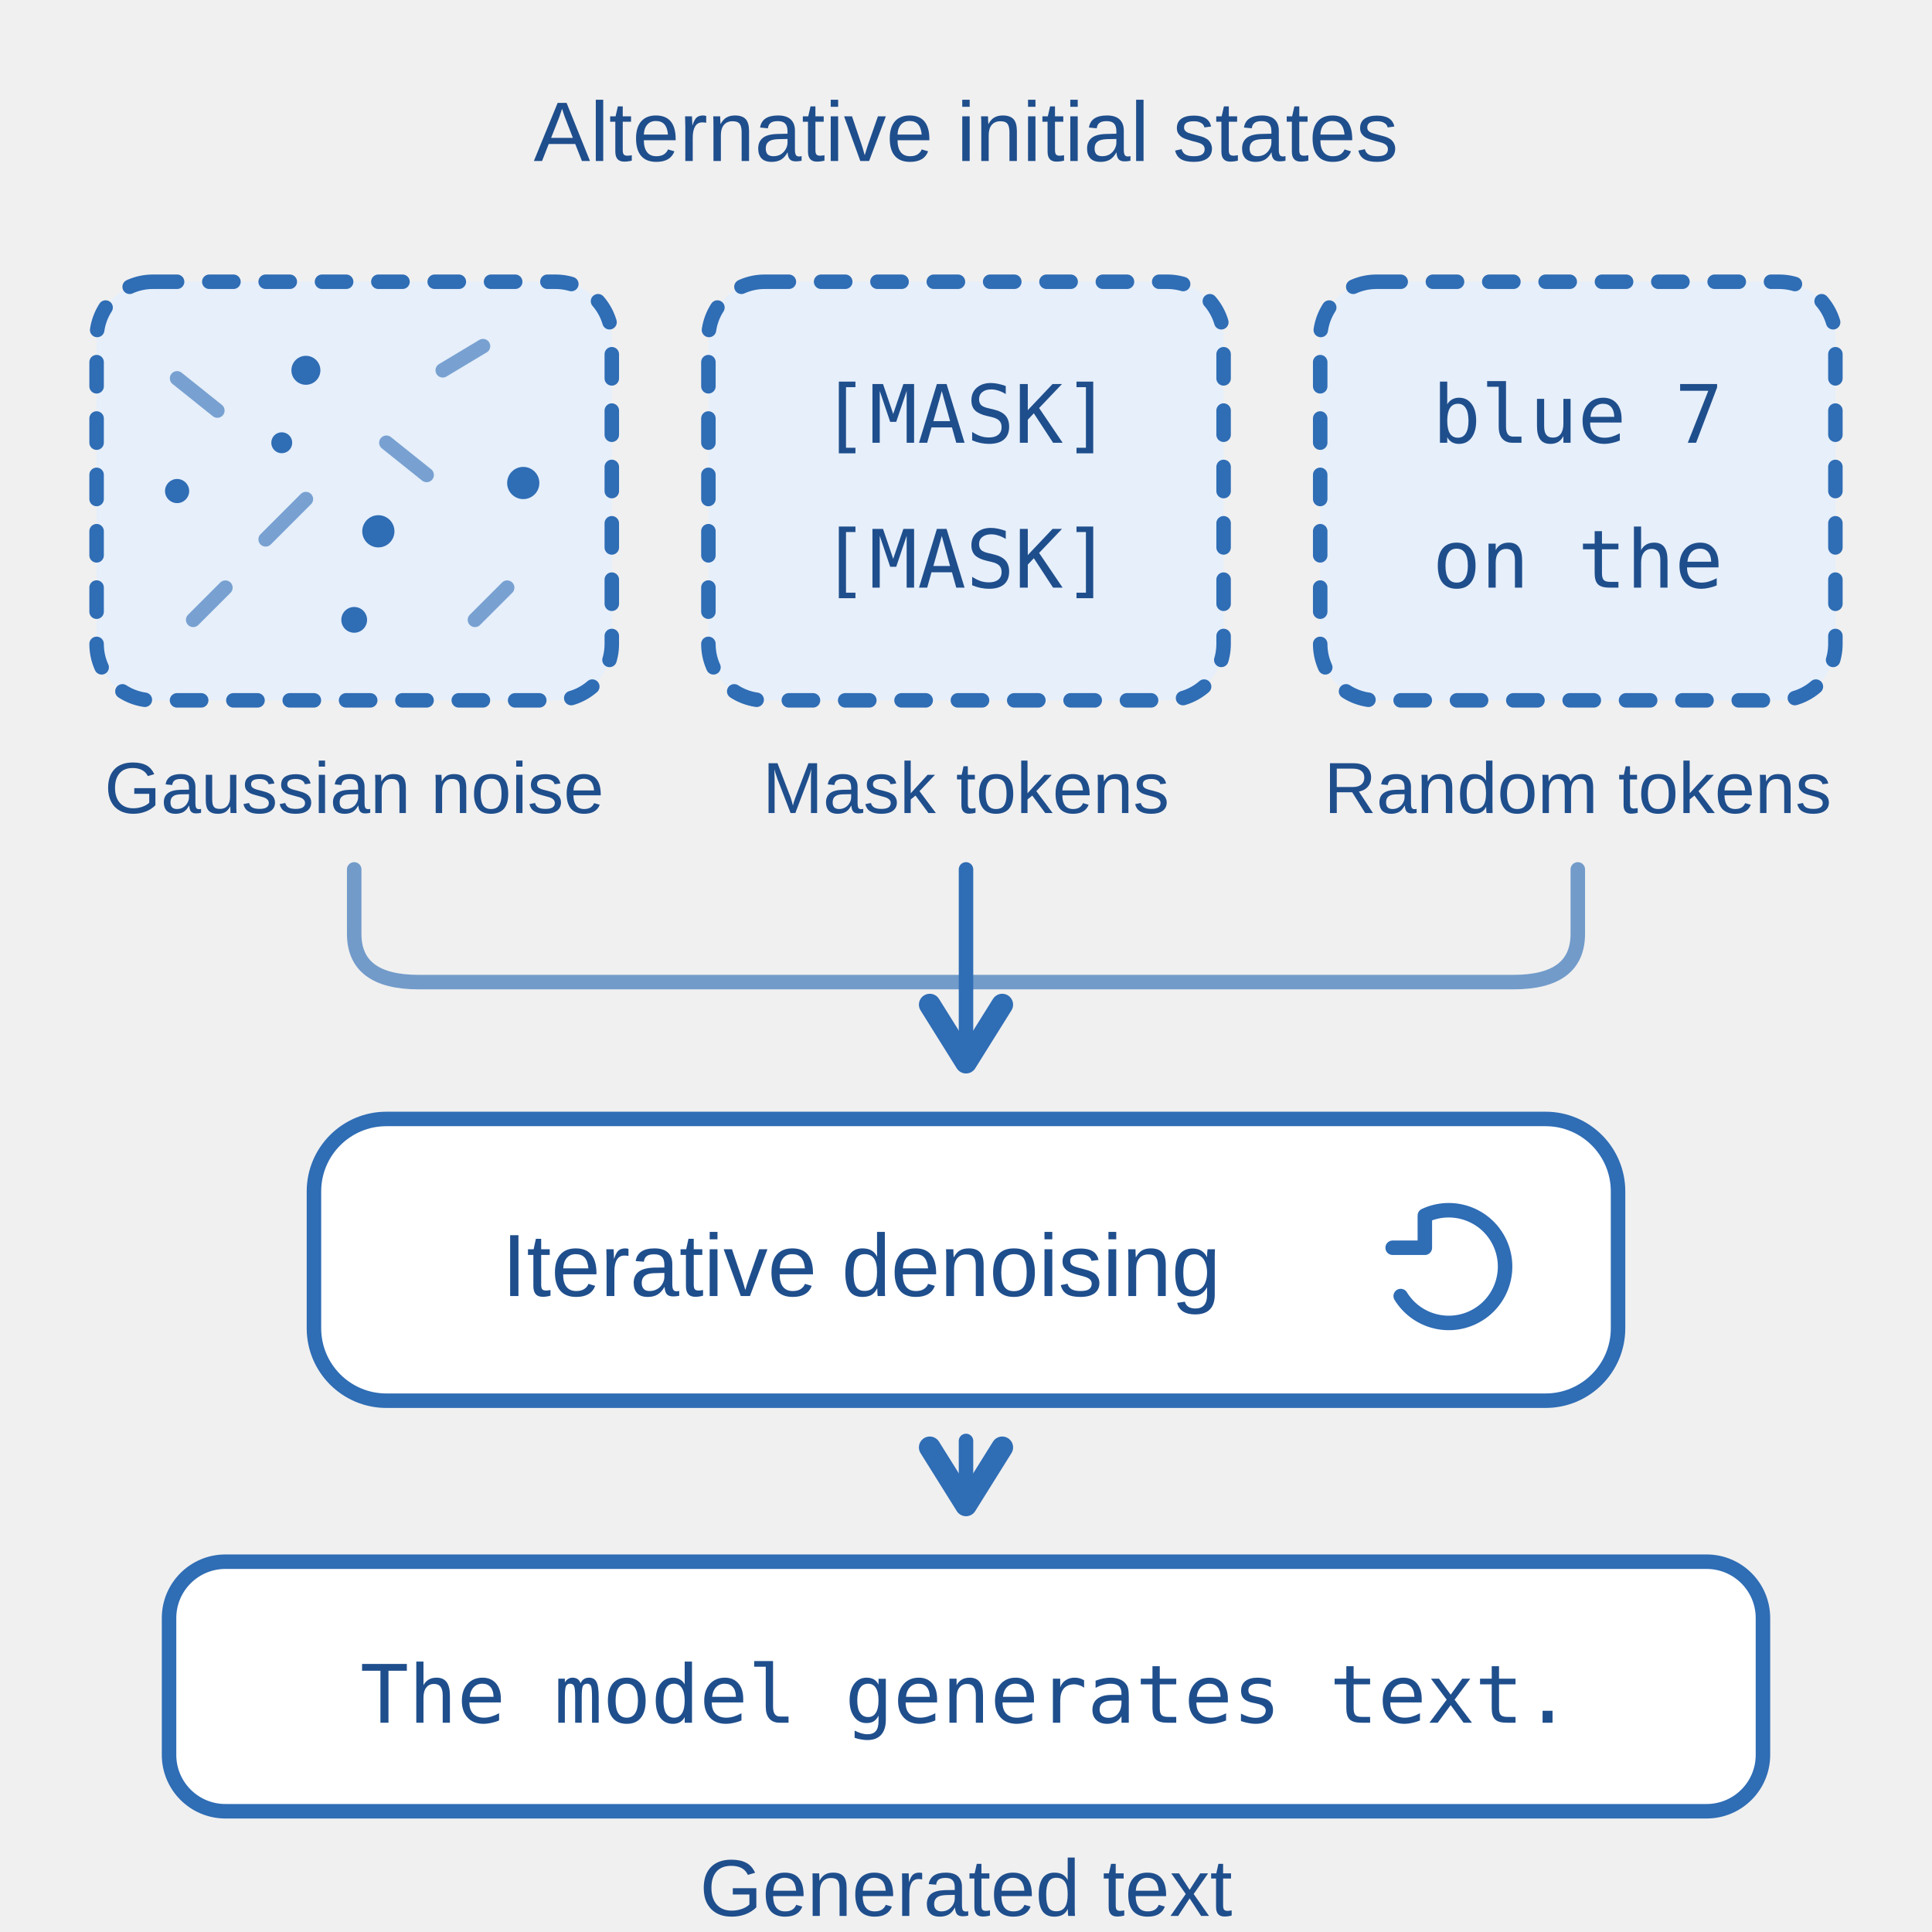
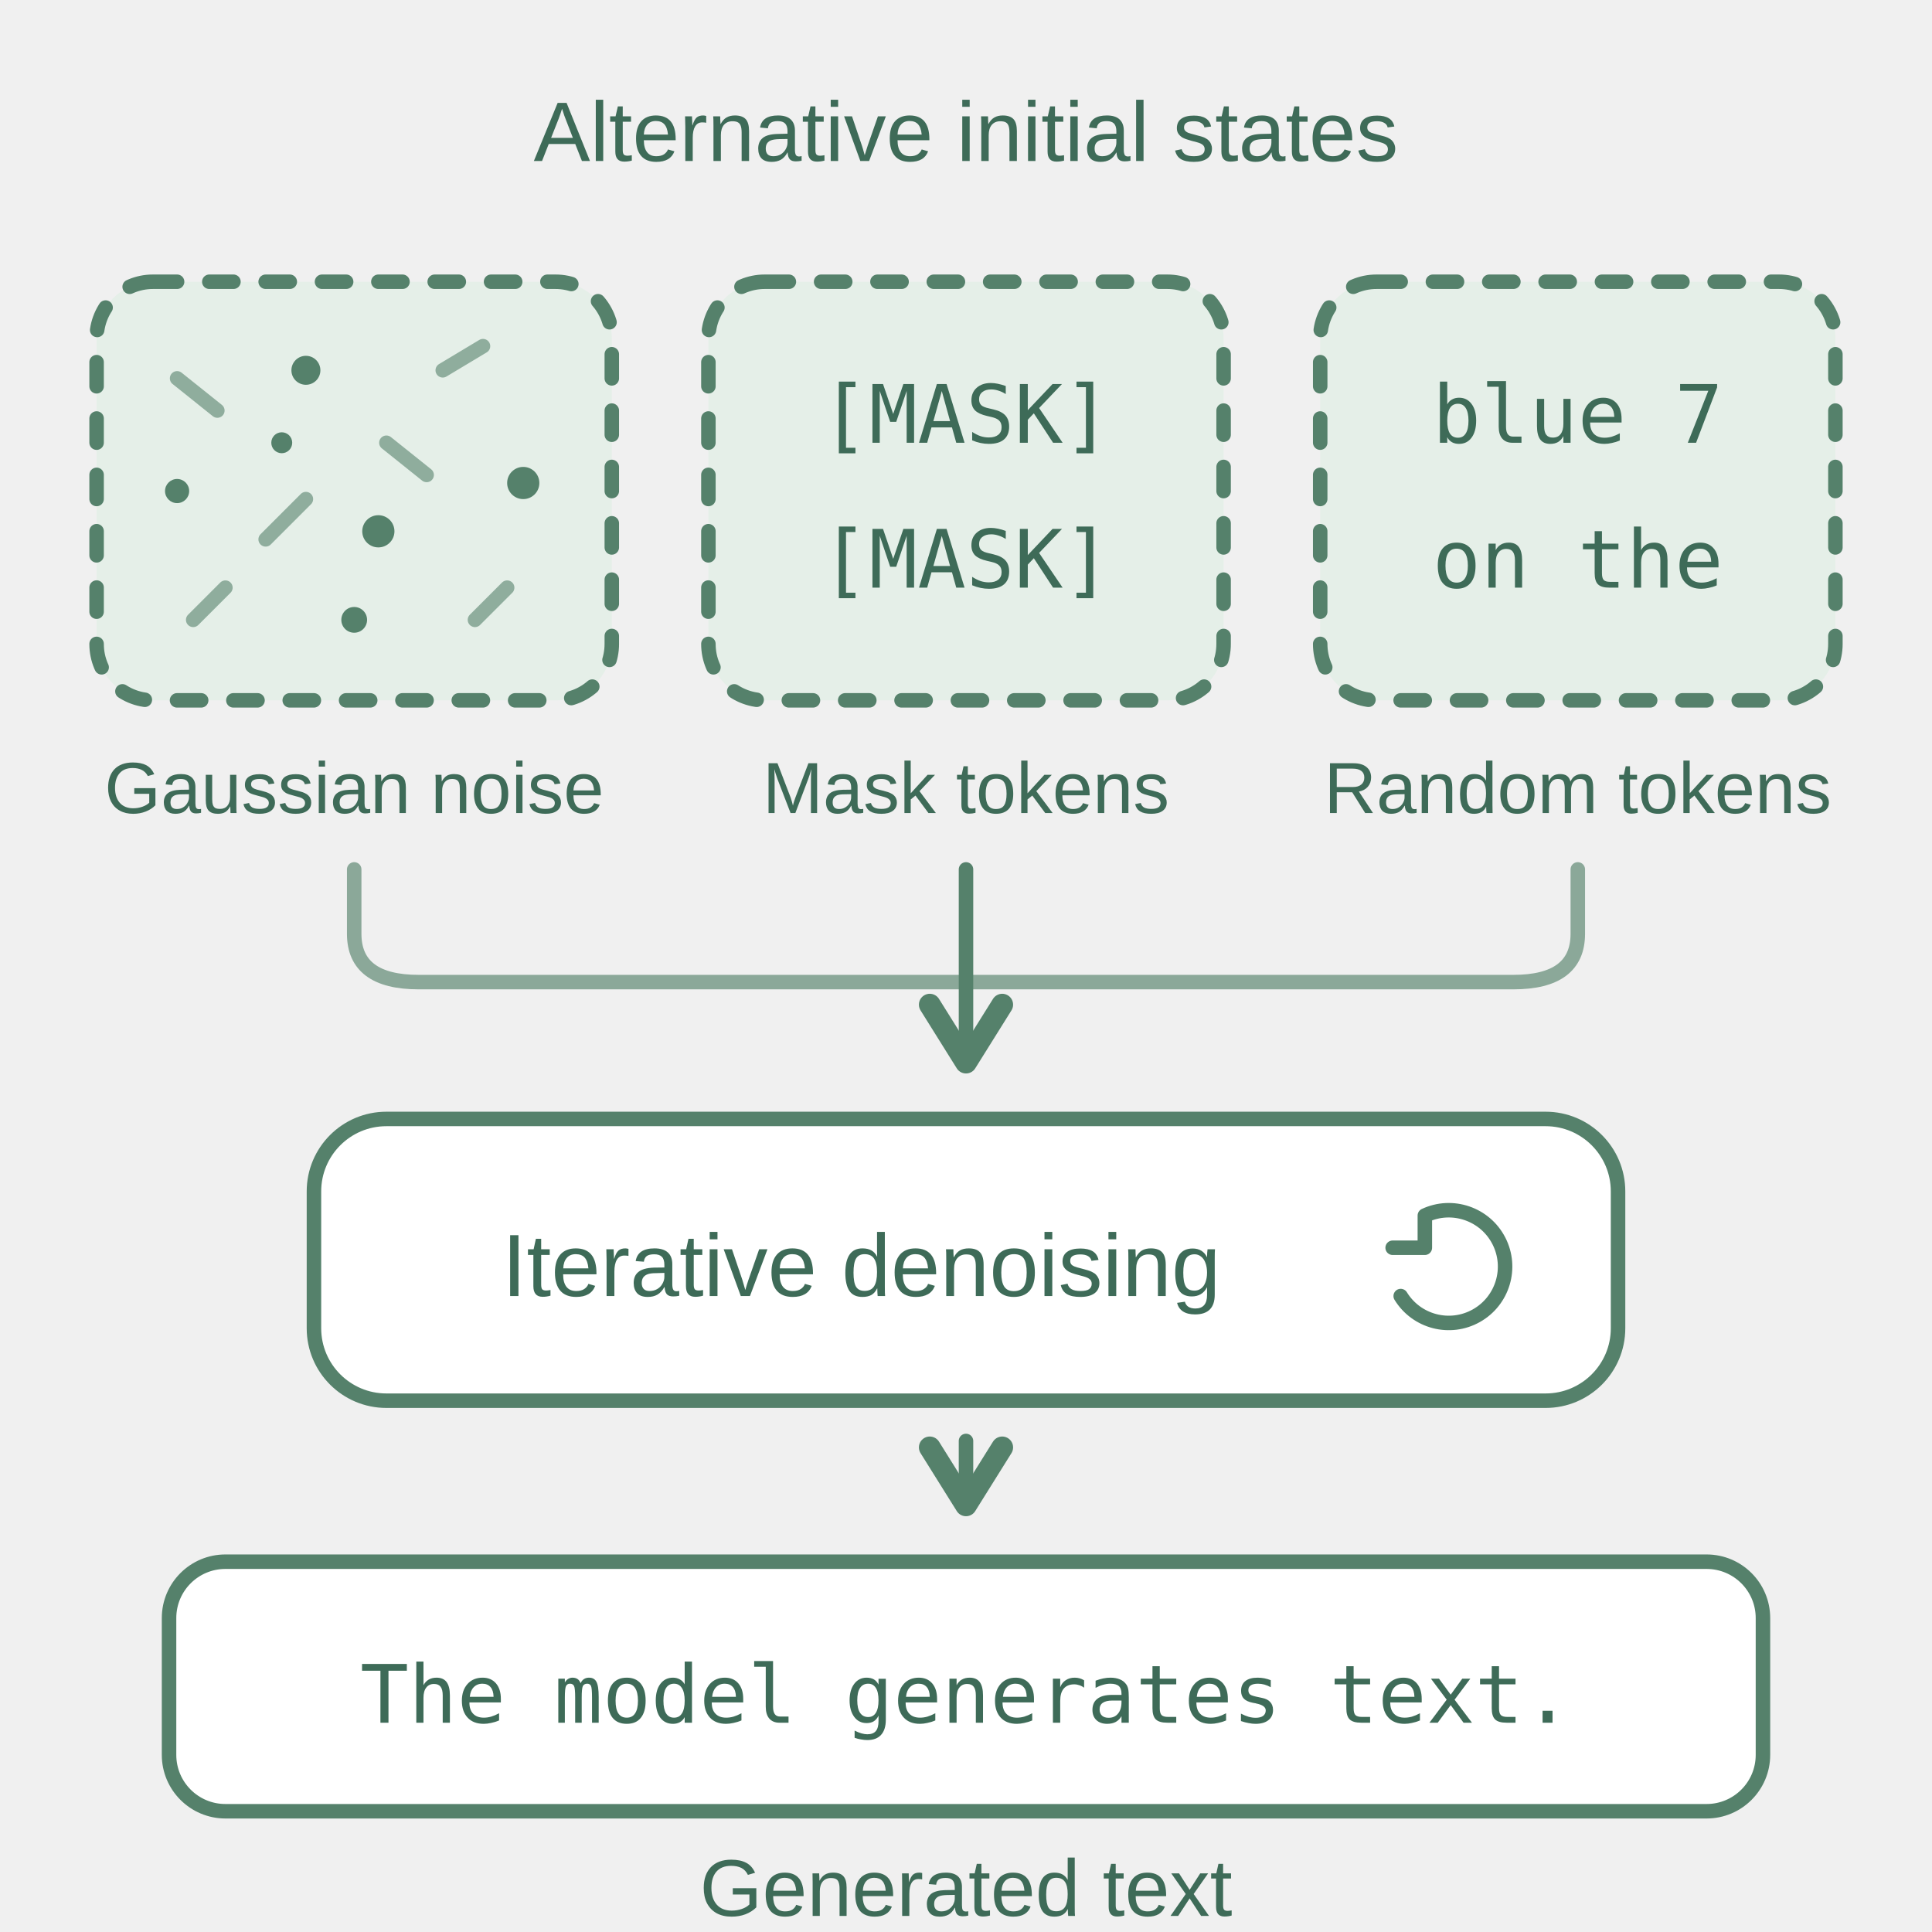
<svg xmlns="http://www.w3.org/2000/svg" width="240" height="240" viewBox="0 0 240 240" fill="none">
  <defs>
    <marker id="arrow" markerWidth="7" markerHeight="7" refX="5" refY="3.5" orient="auto">
-       <path d="M1 1L5 3.5L1 6" stroke="#2F6DB5" stroke-width="1.5" stroke-linecap="round" stroke-linejoin="round" />
+       <path d="M1 1L5 3.5L1 6" stroke="#55816b" stroke-width="1.5" stroke-linecap="round" stroke-linejoin="round" />
    </marker>
  </defs>
-   <g stroke="#2F6DB5" stroke-width="1.8" stroke-linecap="round" stroke-linejoin="round">
-     <rect x="12" y="35" width="64" height="52" rx="7" fill="#E6EFFA" stroke-dasharray="3 4" />
-     <rect x="88" y="35" width="64" height="52" rx="7" fill="#E6EFFA" stroke-dasharray="3 4" />
-     <rect x="164" y="35" width="64" height="52" rx="7" fill="#E6EFFA" stroke-dasharray="3 4" />
+   <g stroke="#55816b" stroke-width="1.8" stroke-linecap="round" stroke-linejoin="round">
+     <rect x="12" y="35" width="64" height="52" rx="7" fill="#e5efe8" stroke-dasharray="3 4" />
+     <rect x="88" y="35" width="64" height="52" rx="7" fill="#e5efe8" stroke-dasharray="3 4" />
+     <rect x="164" y="35" width="64" height="52" rx="7" fill="#e5efe8" stroke-dasharray="3 4" />
    <g stroke-opacity=".6">
      <path d="M22 47L27 51M55 46L60 43M33 67L38 62M63 73L59 77M24 77L28 73M48 55L53 59" />
    </g>
-     <g fill="#2F6DB5" stroke="none">
+     <g fill="#55816b" stroke="none">
      <circle cx="38" cy="46" r="1.8" />
      <circle cx="22" cy="61" r="1.5" />
      <circle cx="65" cy="60" r="2" />
      <circle cx="44" cy="77" r="1.6" />
      <circle cx="47" cy="66" r="2" />
      <circle cx="35" cy="55" r="1.3" />
    </g>
    <path d="M44 108V116Q44 122 52 122H188Q196 122 196 116V108" stroke-opacity=".65" />
    <path d="M120 108V132" marker-end="url(#arrow)" />
    <rect x="39" y="139" width="162" height="35" rx="9" fill="#FFF" />
    <path d="M177 151A7 7 0 1 1 174 161M177 151V155H173" />
    <path d="M120 179V187" marker-end="url(#arrow)" />
    <rect x="21" y="194" width="198" height="31" rx="7" fill="#FFF" />
  </g>
-   <g fill="#1F4E8C" text-anchor="middle">
+   <g fill="#3e6b58" text-anchor="middle">
    <g font-family="Arial, Helvetica, sans-serif">
      <text x="120" y="20" font-size="10.5">Alternative initial states</text>
      <text x="44" y="101" font-size="9">Gaussian noise</text>
      <text x="120" y="101" font-size="9">Mask tokens</text>
      <text x="196" y="101" font-size="9">Random tokens</text>
      <text x="107" y="161" font-size="11">Iterative denoising</text>
      <text x="120" y="238" font-size="10">Generated text</text>
    </g>
    <g font-family="monospace" font-size="10">
      <text x="120" y="55">[MASK]</text>
      <text x="120" y="73">[MASK]</text>
      <text x="196" y="55">blue 7</text>
      <text x="196" y="73">on the</text>
      <text x="120" y="214">The model generates text.</text>
    </g>
  </g>
</svg>
